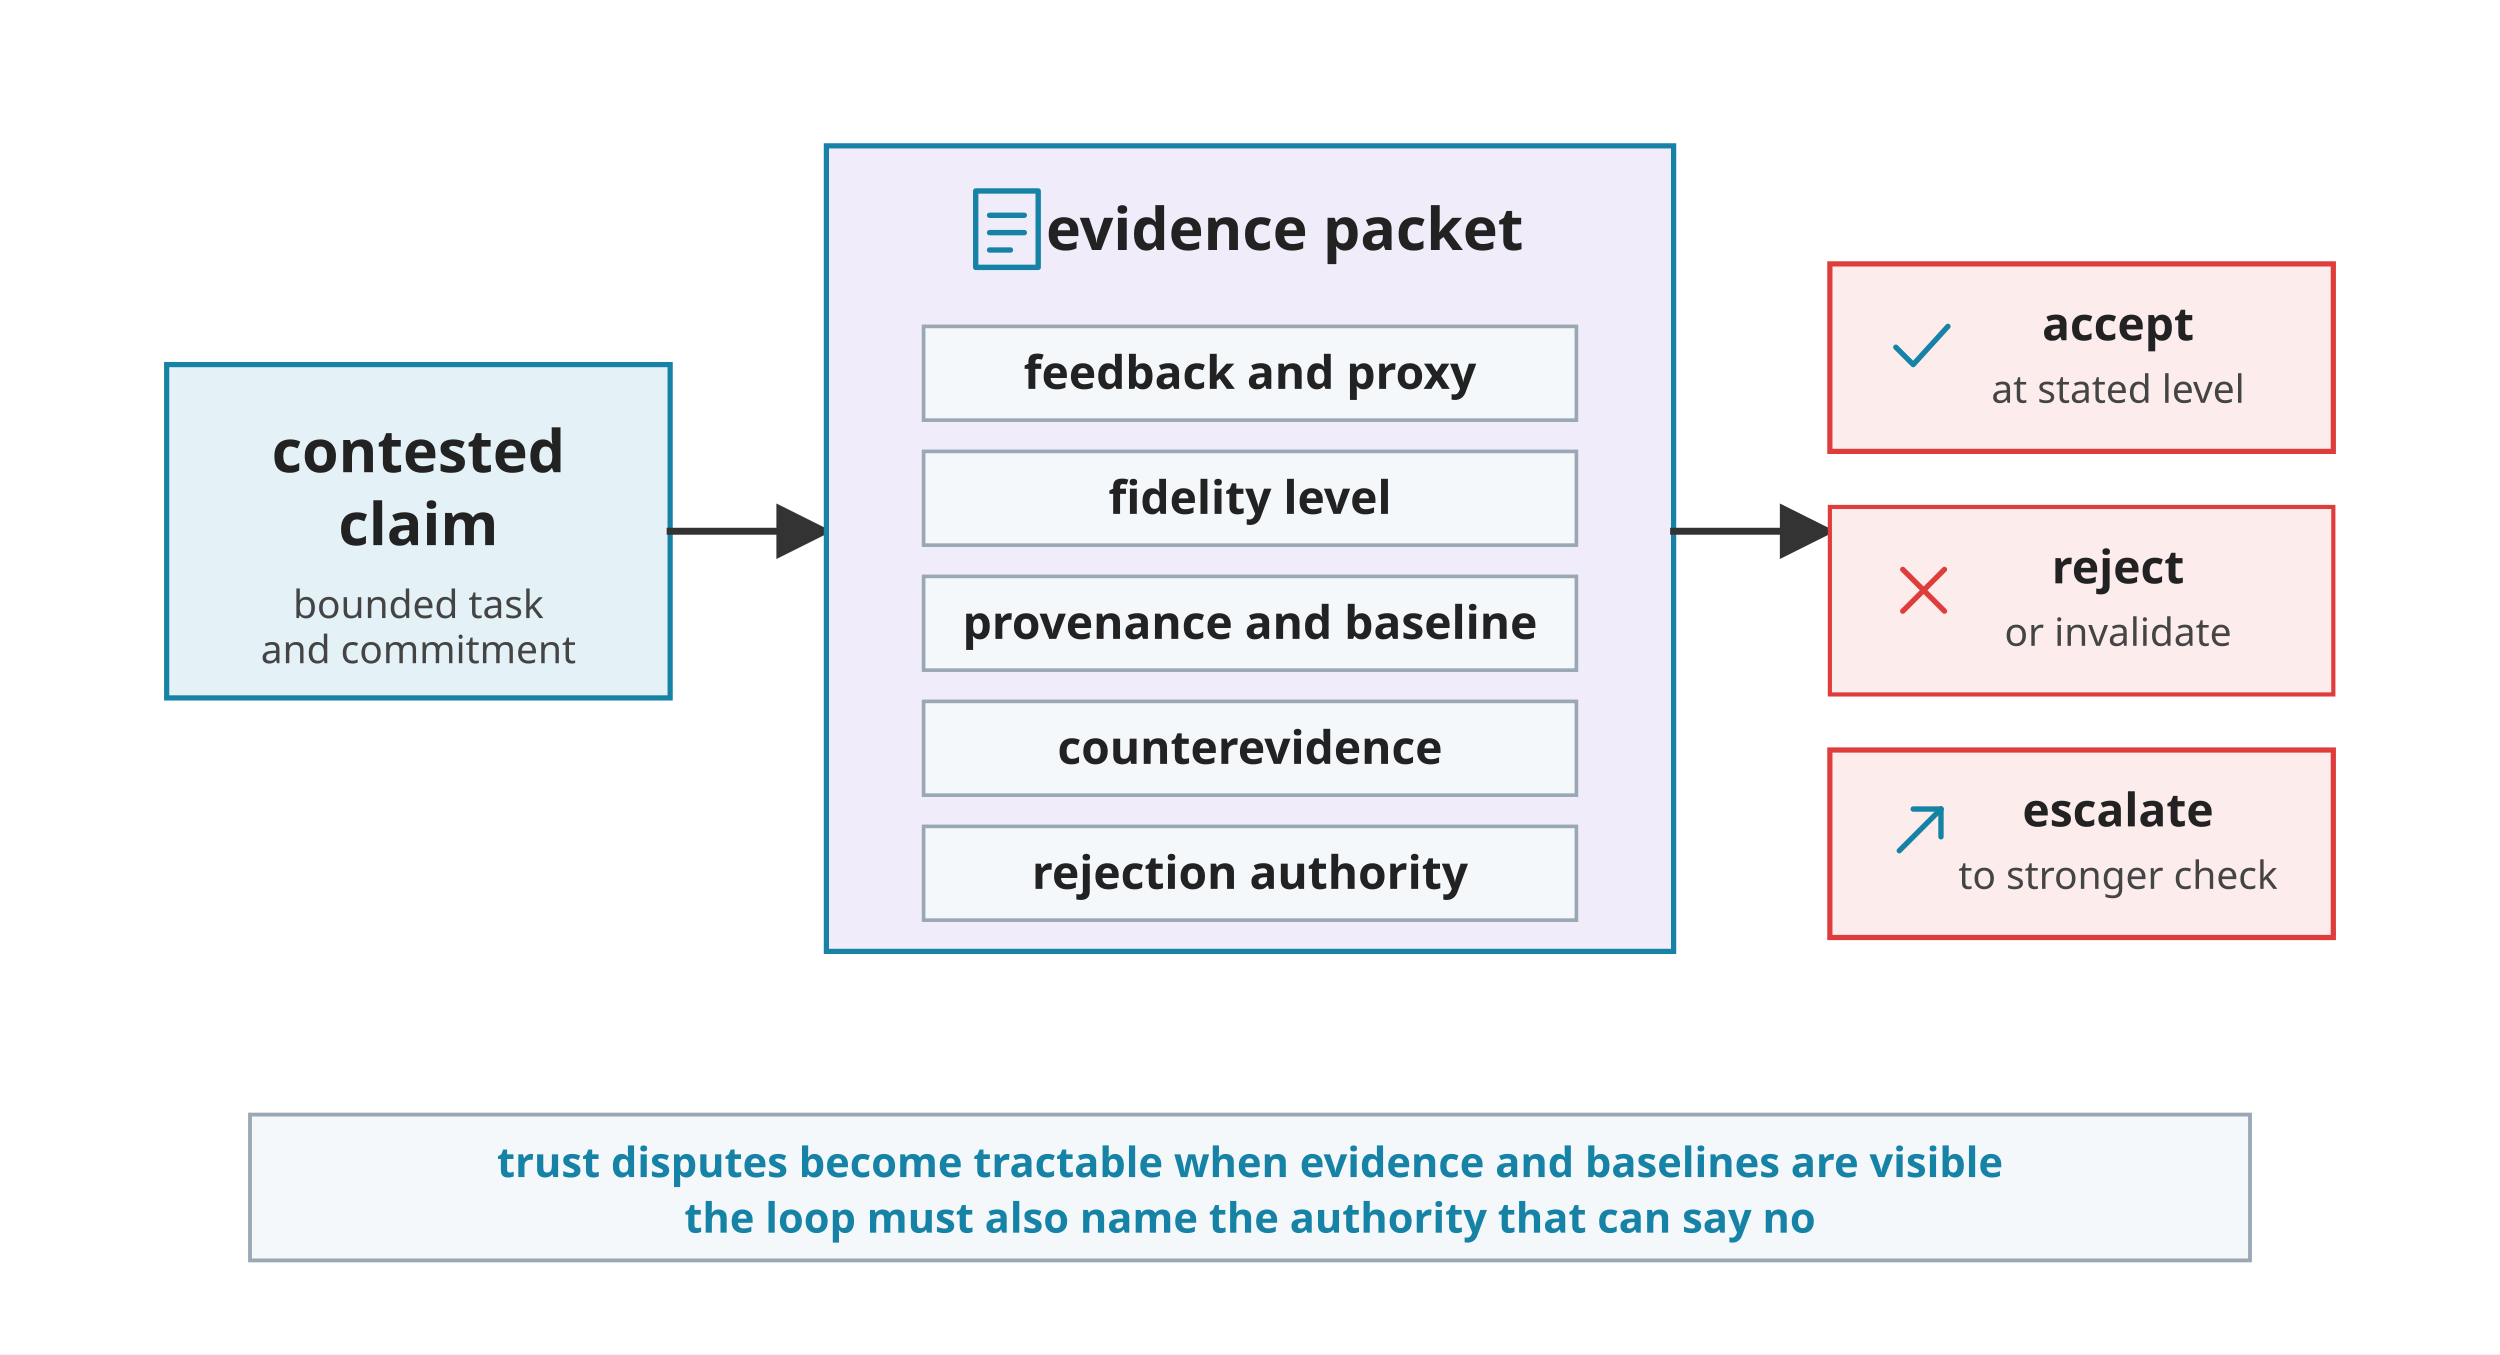
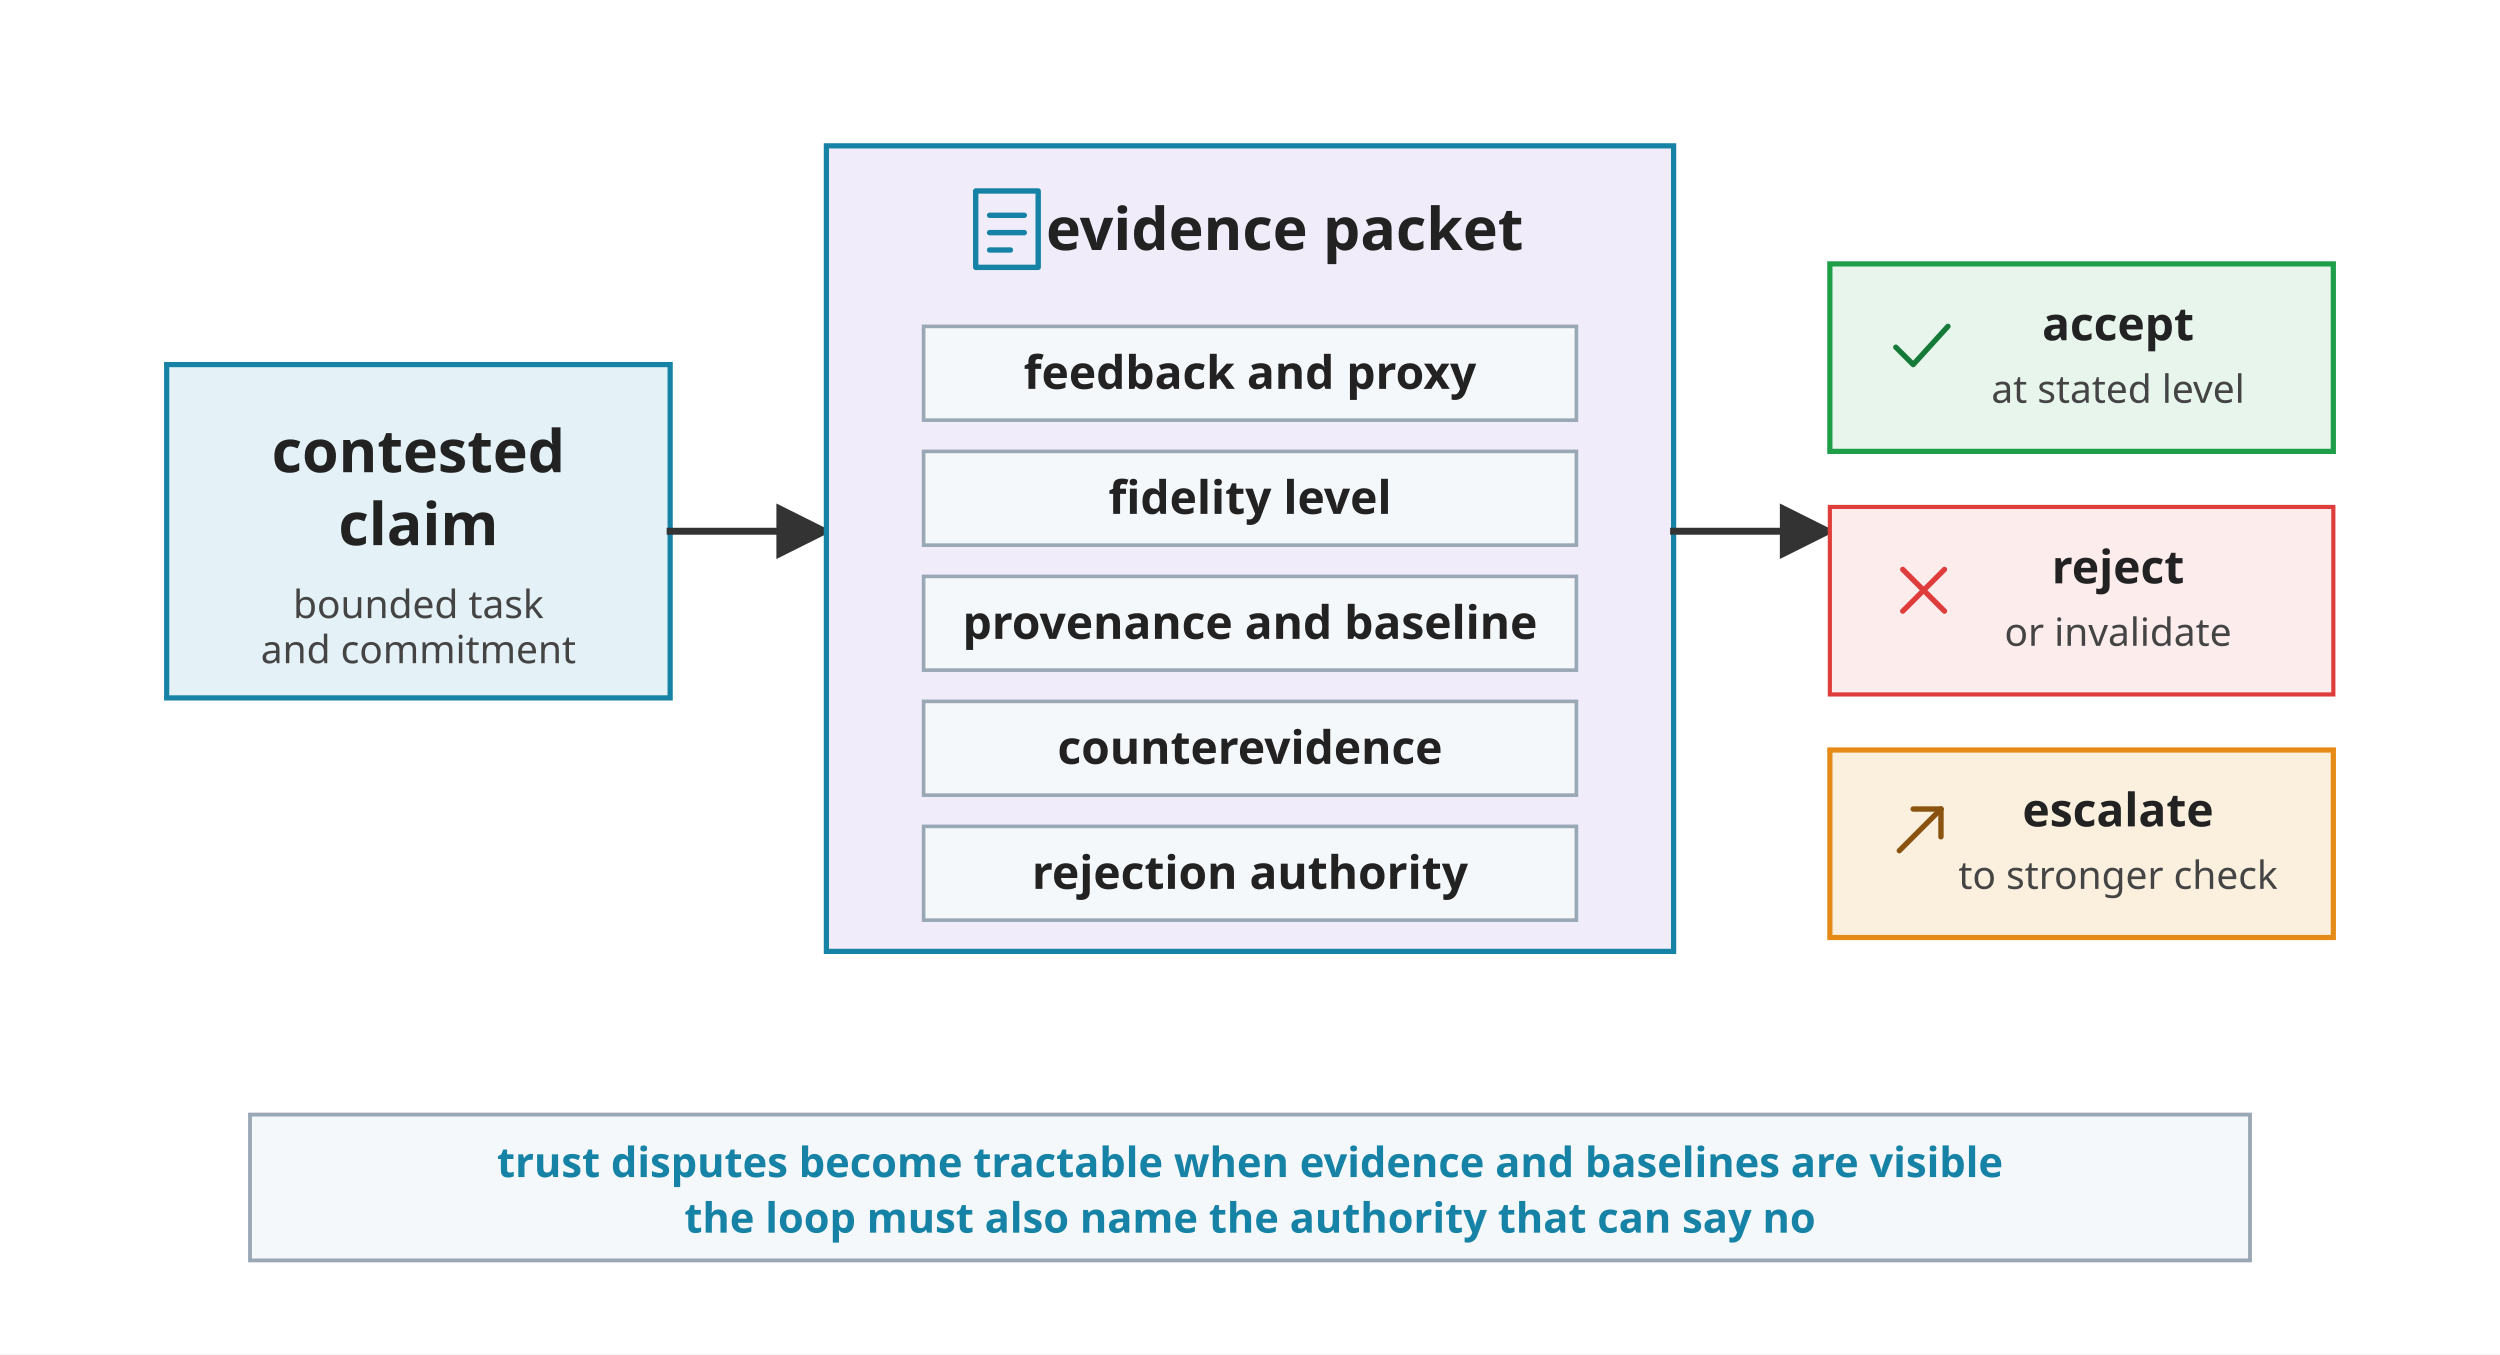
<svg xmlns="http://www.w3.org/2000/svg" viewBox="0 0 720 390" role="img">
  <defs>
    <marker id="arrow" viewBox="0 0 10 10" refX="9" refY="5" markerWidth="8" markerHeight="8" orient="auto">
      <path d="M 0 0 L 10 5 L 0 10 z" fill="#333333" />
    </marker>
    <style>
      .font { font-family: sans-serif; }
      .title { font-size: 17px; font-weight: 700; fill: #222222; }
      .label { font-size: 13.3px; font-weight: 700; fill: #222222; }
      .small { font-size: 11.2px; fill: #444444; }
      .note { font-size: 12px; font-weight: 700; fill: #1683A6; }
      .claim { fill: #E4F1F6; stroke: #1683A6; stroke-width: 1.5; }
      .packet { fill: #F0ECFA; stroke: #1683A6; stroke-width: 1.5; }
      .decision { fill: #FDECEC; stroke: #DE3D3C; stroke-width: 1.5; }
+       .accept { fill: #E7F5EC; stroke: #1E9E48; stroke-width: 1.5; }
+       .escalate { fill: #FBF0DE; stroke: #E68A17; stroke-width: 1.5; }
      .reject { fill: #FDECEC; stroke: #DE3D3C; stroke-width: 1.2; }
      .item { fill: #F5F8FA; stroke: #9AA8B5; stroke-width: 1.05; }
      .bar { fill: #F5F8FA; stroke: #9AA8B5; stroke-width: 1.1; }
      .arrow { stroke: #333333; stroke-width: 2; fill: none; stroke-linecap: square; }
      .glyph { fill: none; stroke: currentColor; stroke-width: 1.55; stroke-linecap: round; stroke-linejoin: round; }
      .glyph-claim { color: #1683A6; }
      .glyph-packet { color: #1683A6; }
-       .glyph-accept { color: #1683A6; }
+       .glyph-accept { color: #157A38; }
+       .glyph-escalate { color: #8A5310; }
      .glyph-reject { color: #DE3D3C; }
    </style>
  </defs>
  <rect width="720" height="390" fill="#FFFFFF" />
  <g class="font">
    <rect class="claim" x="48" y="105" width="145" height="96" />
    <text class="title" x="120.5" y="136" text-anchor="middle">contested</text>
    <text class="title" x="120.5" y="157" text-anchor="middle">claim</text>
    <text class="small" x="120.5" y="178" text-anchor="middle">bounded task</text>
    <text class="small" x="120.5" y="191" text-anchor="middle">and commitment</text>
    <line class="arrow" x1="193" y1="153" x2="238" y2="153" marker-end="url(#arrow)" />
    <rect class="packet" x="238" y="42" width="244" height="232" />
    <g class="glyph glyph-packet" transform="translate(281 55)">
      <rect x="0" y="0" width="18" height="22" />
      <path d="M 4 7 L 14 7" />
      <path d="M 4 12 L 14 12" />
      <path d="M 4 17 L 10 17" />
    </g>
    <text class="title" x="370" y="72" text-anchor="middle">evidence packet</text>
    <rect class="item" x="266" y="94" width="188" height="27" />
    <text class="label" x="360" y="112" text-anchor="middle">feedback and proxy</text>
    <rect class="item" x="266" y="130" width="188" height="27" />
    <text class="label" x="360" y="148" text-anchor="middle">fidelity level</text>
    <rect class="item" x="266" y="166" width="188" height="27" />
    <text class="label" x="360" y="184" text-anchor="middle">provenance and baseline</text>
    <rect class="item" x="266" y="202" width="188" height="27" />
    <text class="label" x="360" y="220" text-anchor="middle">counterevidence</text>
    <rect class="item" x="266" y="238" width="188" height="27" />
    <text class="label" x="360" y="256" text-anchor="middle">rejection authority</text>
    <line class="arrow" x1="482" y1="153" x2="527" y2="153" marker-end="url(#arrow)" />
-     <rect class="decision" x="527" y="76" width="145" height="54" />
+     <rect class="accept" x="527" y="76" width="145" height="54" />
    <g class="glyph glyph-accept" transform="translate(544 91)">
      <path d="M 2 9 L 7 14 L 17 3" />
    </g>
    <text class="label" x="610" y="98" text-anchor="middle">accept</text>
    <text class="small" x="610" y="116" text-anchor="middle">at stated level</text>
    <rect class="reject" x="527" y="146" width="145" height="54" />
    <g class="glyph glyph-reject" transform="translate(544 160)">
      <path d="M 4 4 L 16 16" />
      <path d="M 16 4 L 4 16" />
    </g>
    <text class="label" x="610" y="168" text-anchor="middle">reject</text>
    <text class="small" x="610" y="186" text-anchor="middle">or invalidate</text>
-     <rect class="decision" x="527" y="216" width="145" height="54" />
-     <g class="glyph glyph-accept" transform="translate(544 230)">
+     <rect class="escalate" x="527" y="216" width="145" height="54" />
+     <g class="glyph glyph-escalate" transform="translate(544 230)">
      <path d="M 3 15 L 15 3" />
      <path d="M 15 3 L 15 11" />
      <path d="M 15 3 L 7 3" />
    </g>
    <text class="label" x="610" y="238" text-anchor="middle">escalate</text>
    <text class="small" x="610" y="256" text-anchor="middle">to stronger check</text>
    <rect class="bar" x="72" y="321" width="576" height="42" />
    <text class="note" x="360" y="339" text-anchor="middle">trust disputes become tractable when evidence and baselines are visible</text>
    <text class="note" x="360" y="355" text-anchor="middle">the loop must also name the authority that can say no</text>
  </g>
</svg>
